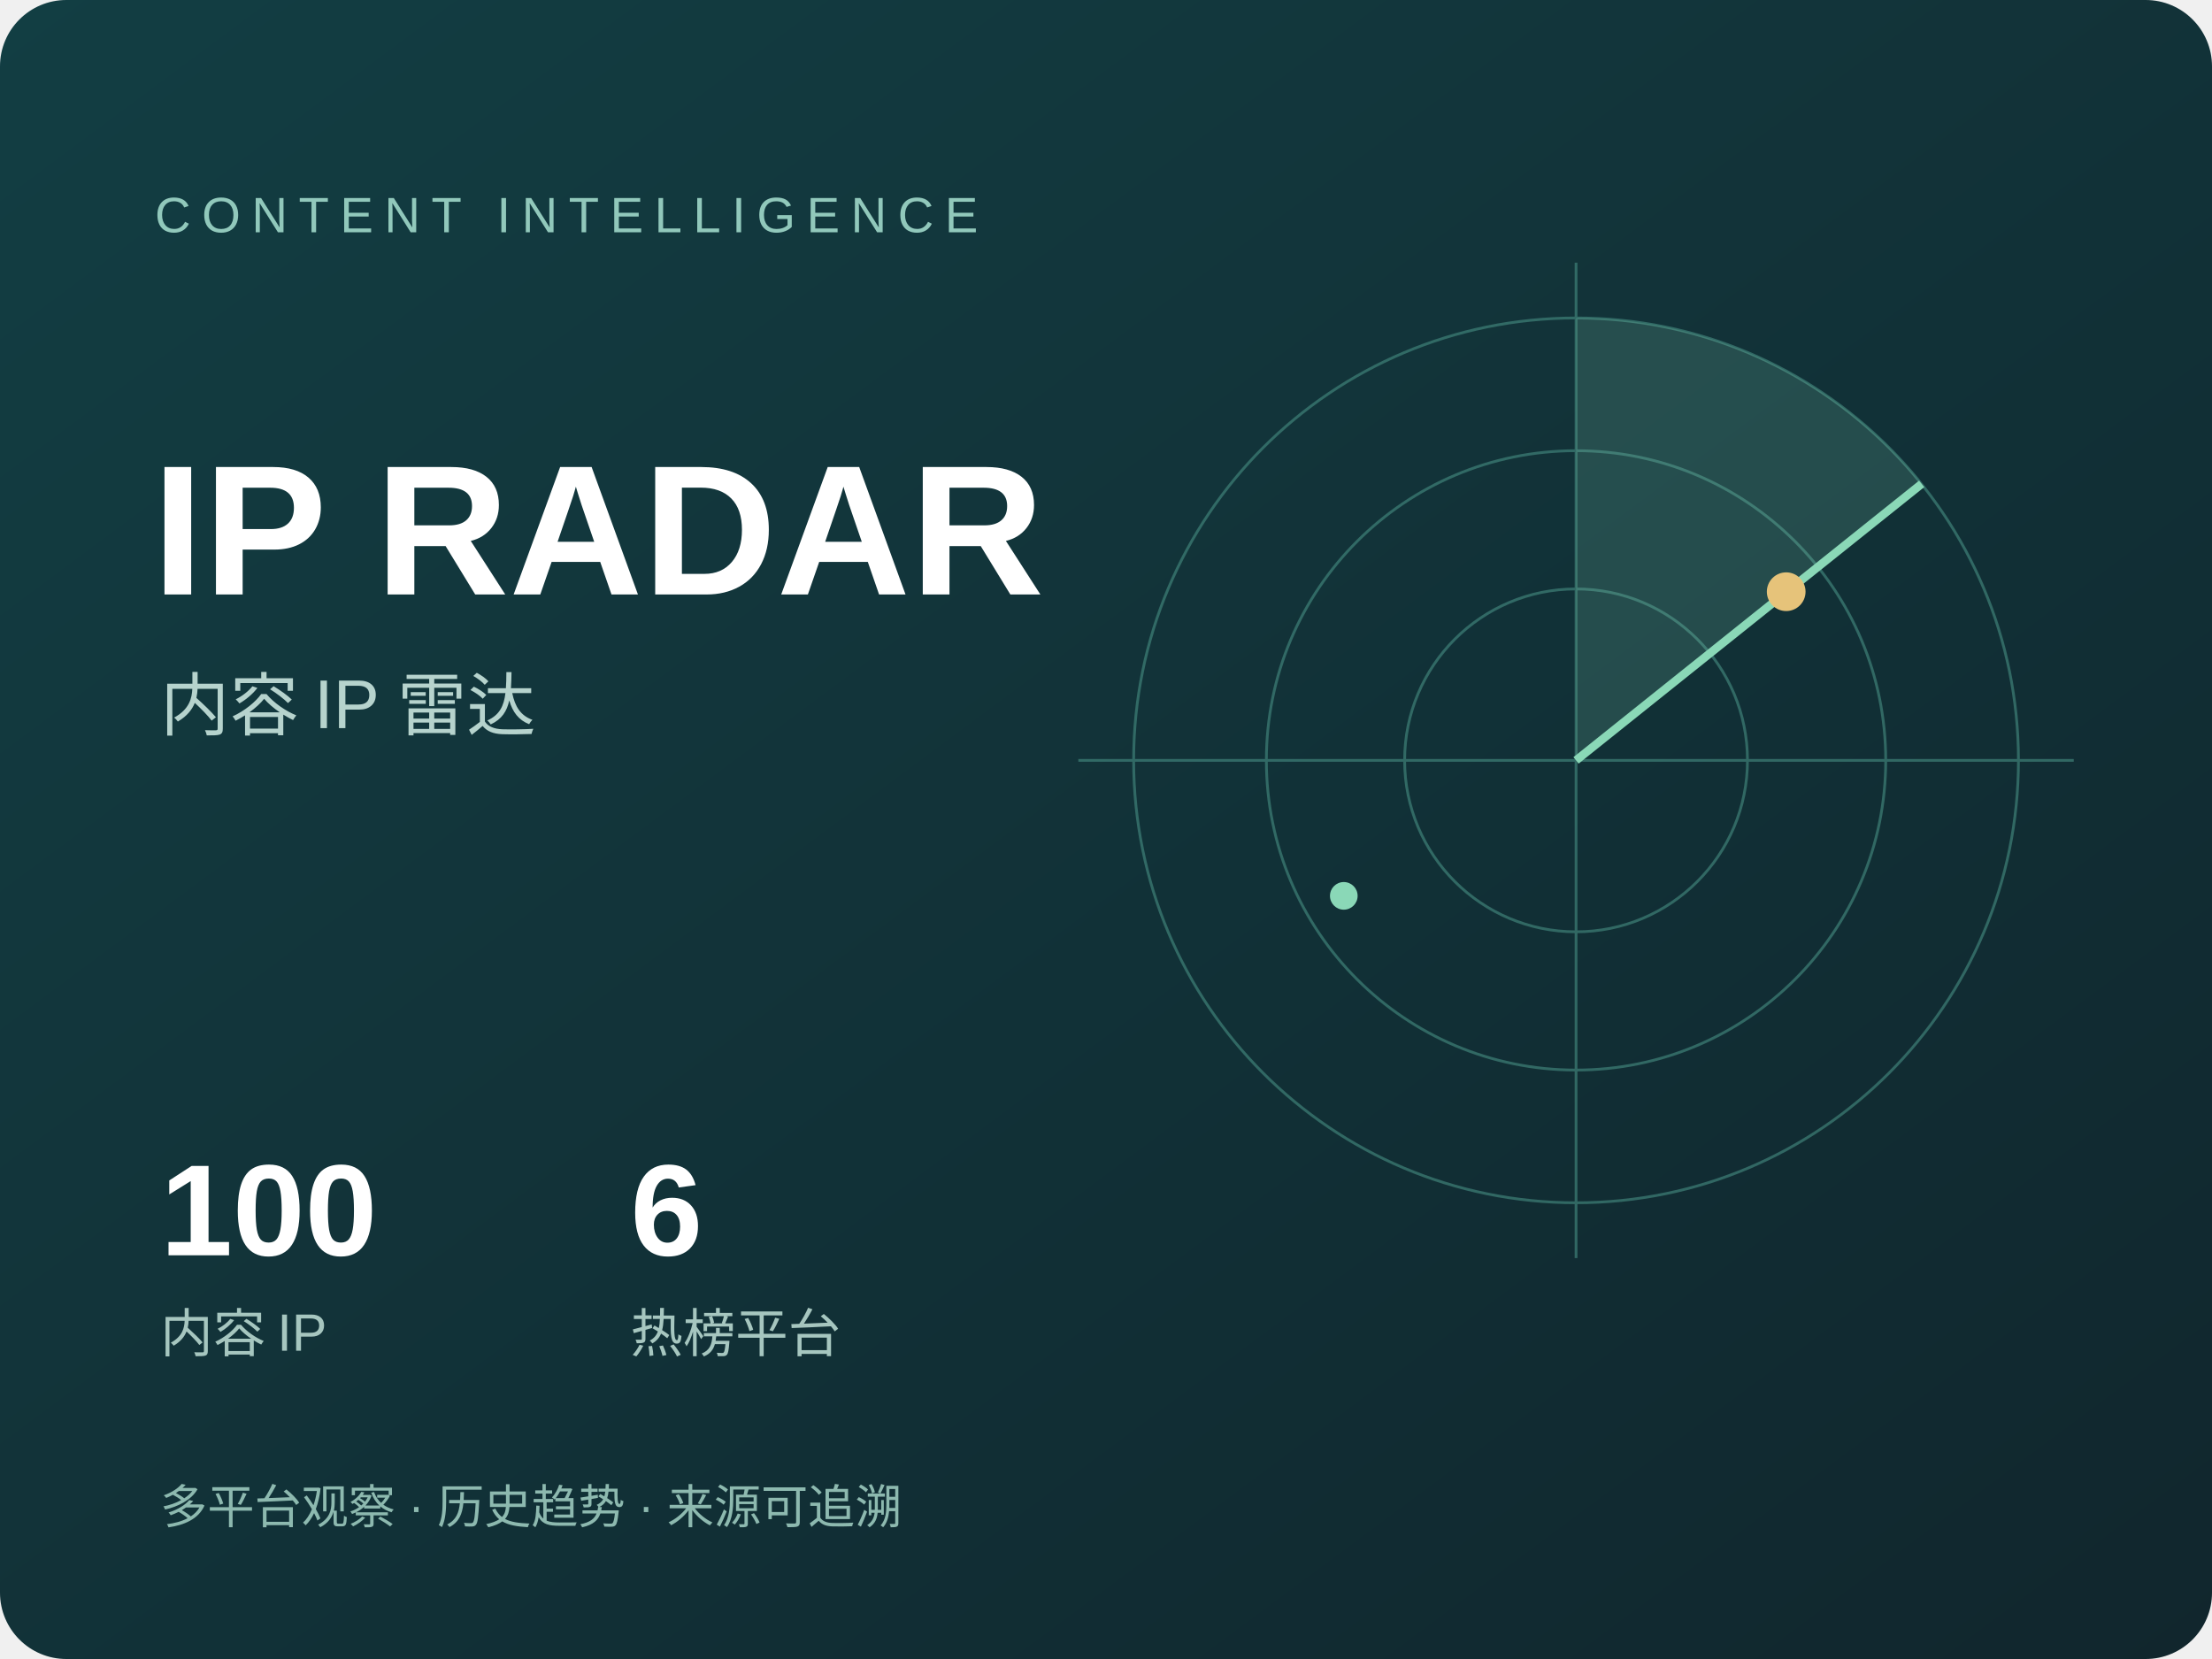
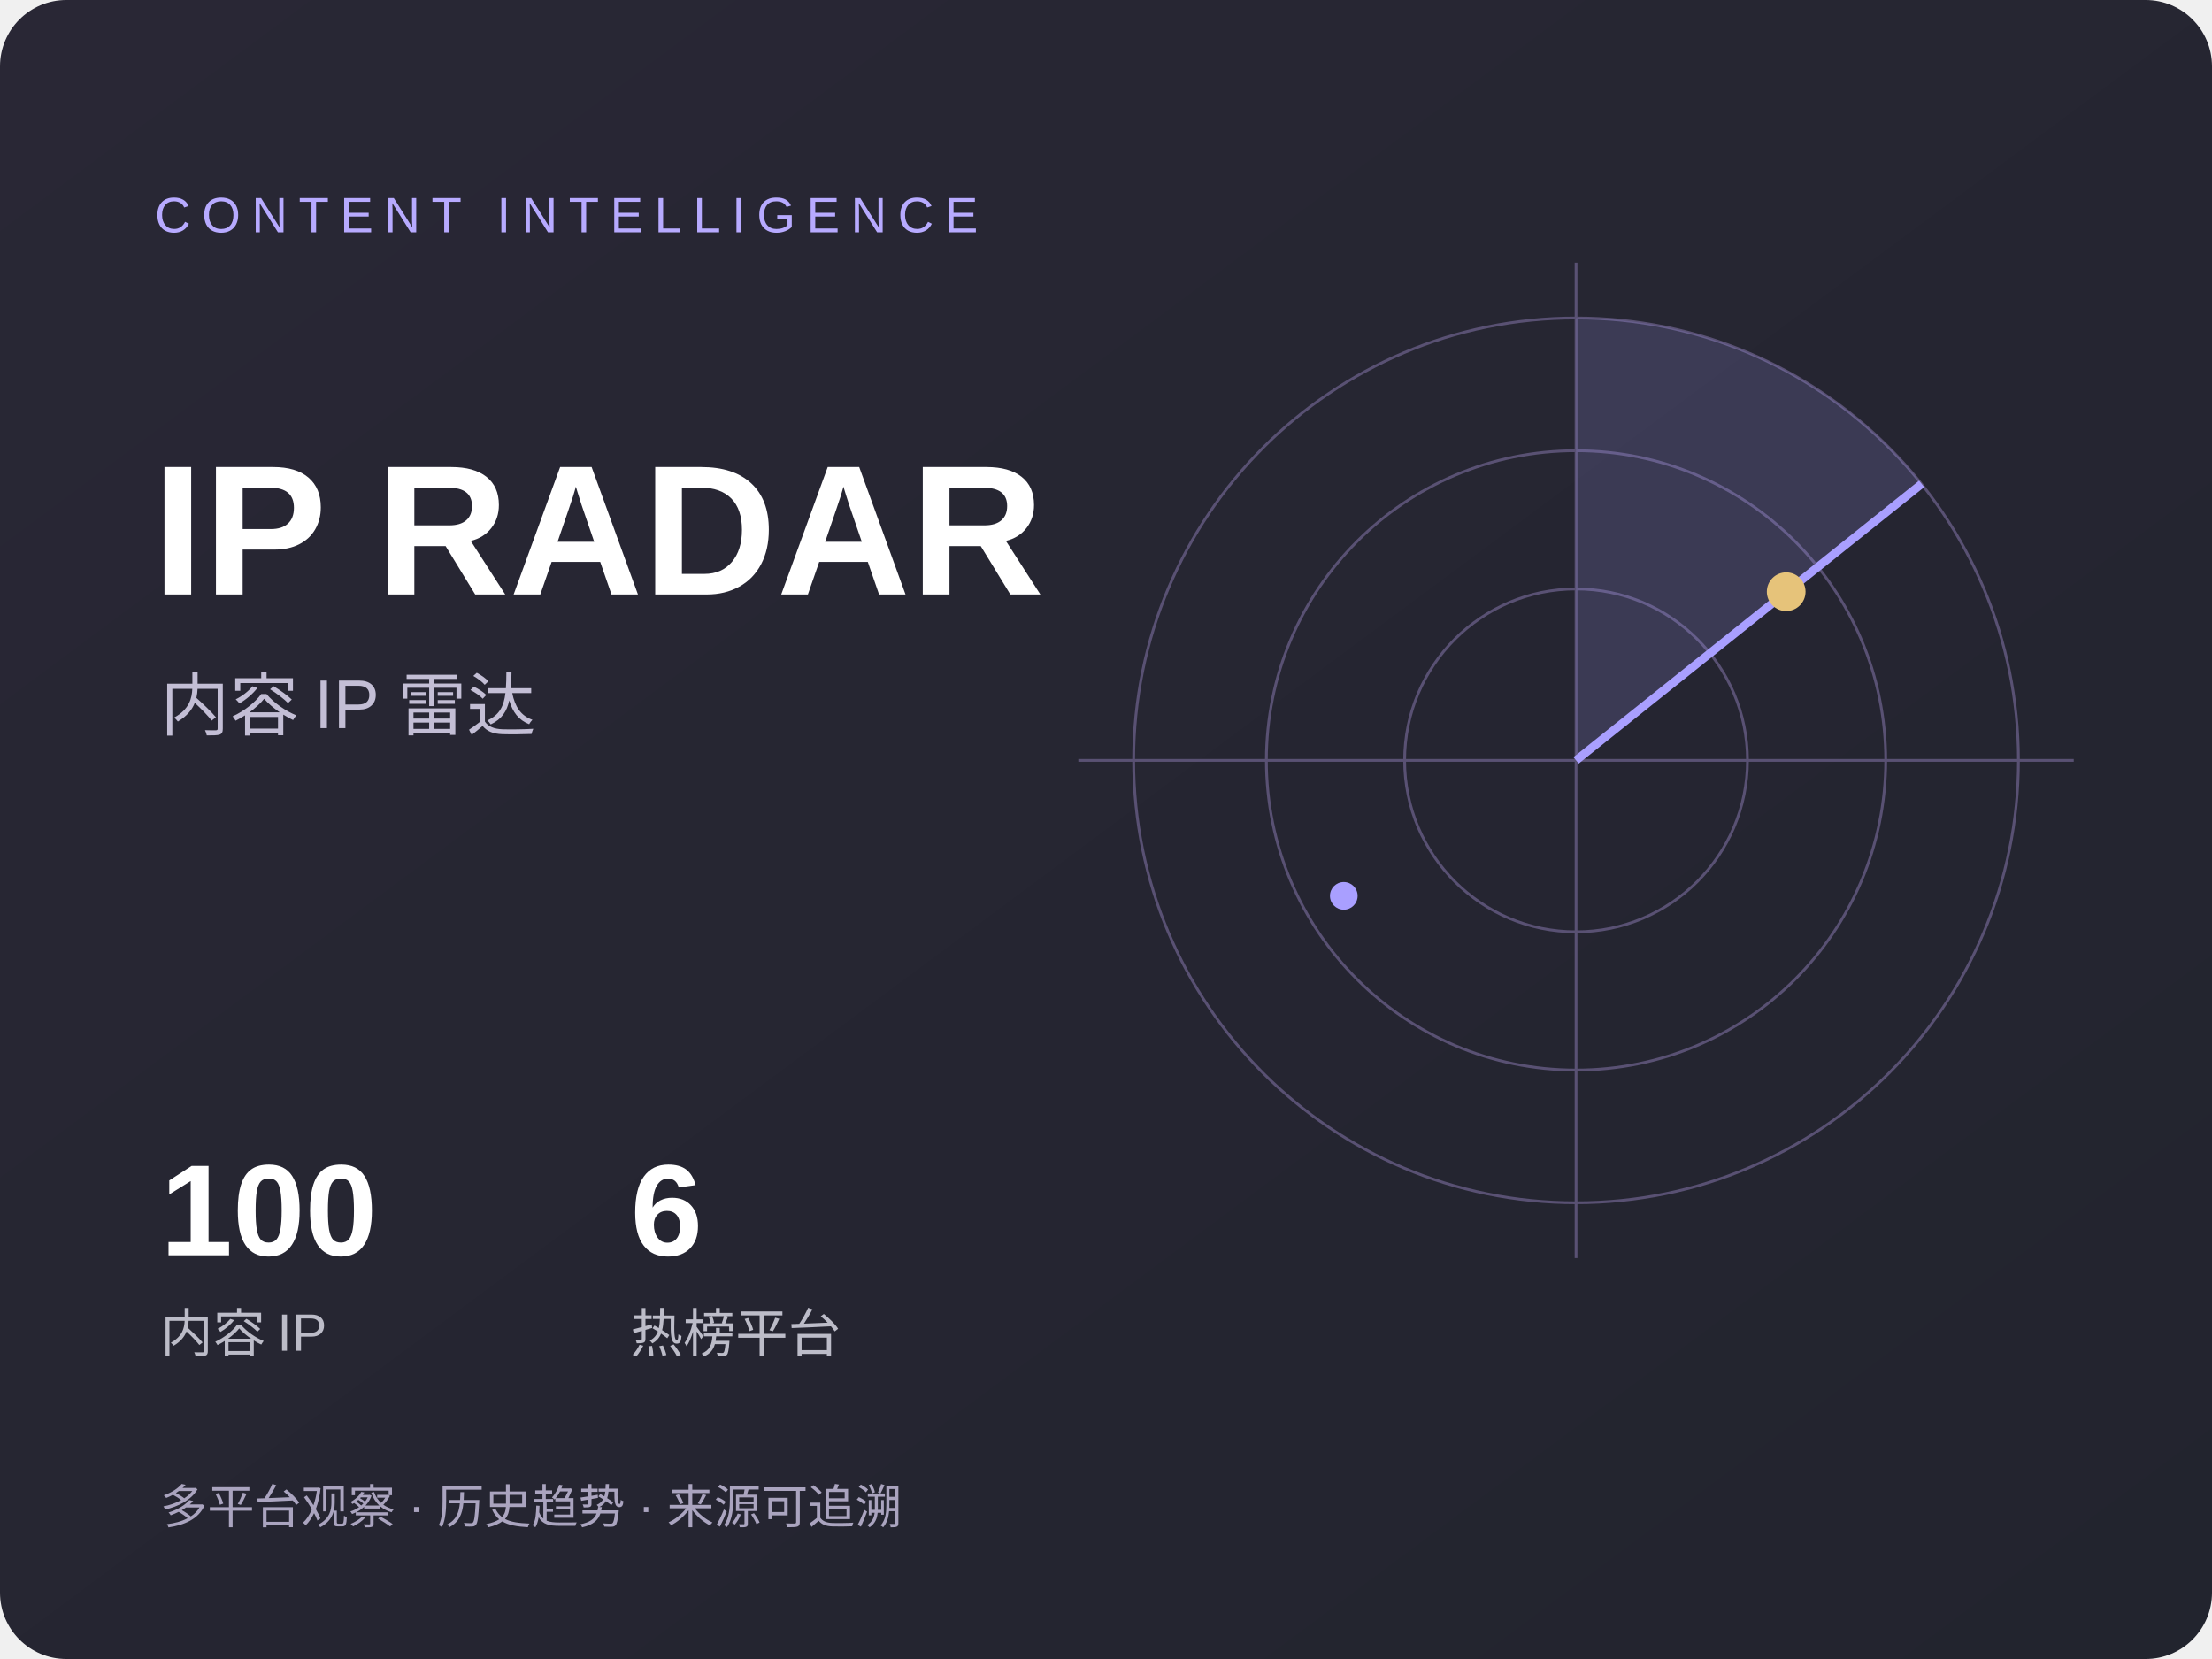
<svg xmlns="http://www.w3.org/2000/svg" width="800" height="600" viewBox="0 0 800 600" role="img" aria-labelledby="title desc">
  <defs>
    <linearGradient id="bg" x2="1" y2="1">
-       <stop stop-color="#123e43" />
-       <stop offset="1" stop-color="#11262d" />
+       <stop stop-color="#292735" />
+       <stop offset="1" stop-color="#22242e" />
    </linearGradient>
  </defs>
  <rect width="800" height="600" rx="24" fill="url(#bg)" />
-   <g stroke="#42877d" fill="none" opacity=".65">
+   <g stroke="#756897" fill="none" opacity=".65">
    <circle cx="570" cy="275" r="160" />
    <circle cx="570" cy="275" r="112" />
    <circle cx="570" cy="275" r="62" />
    <path d="M390 275h360M570 95v360" />
  </g>
-   <path d="M570 275L695 175A160 160 0 0 0 570 115Z" fill="#8ad8b7" opacity=".17" />
-   <path d="M570 275L695 175" stroke="#8ad8b7" stroke-width="3" />
+   <path d="M570 275L695 175A160 160 0 0 0 570 115Z" fill="#a99fff" opacity=".17" />
+   <path d="M570 275L695 175" stroke="#a99fff" stroke-width="3" />
  <circle cx="646" cy="214" r="7" fill="#e6c37a" />
-   <circle cx="486" cy="324" r="5" fill="#8ad8b7" />
+   <circle cx="486" cy="324" r="5" fill="#a99fff" />
  <g font-family="Arial,Microsoft YaHei,sans-serif">
-     <text x="56" y="84" fill="#91c8bb" font-size="18" letter-spacing="4">CONTENT INTELLIGENCE</text>
+     <text x="56" y="84" fill="#b7aaff" font-size="18" letter-spacing="4">CONTENT INTELLIGENCE</text>
    <text x="55" y="215" fill="#fff" font-size="67" font-weight="700">IP RADAR</text>
-     <text x="58" y="264" fill="#b6d3cd" font-size="25">内容 IP 雷达</text>
+     <text x="58" y="264" fill="#c3bed5" font-size="25">内容 IP 雷达</text>
    <text x="58" y="454" fill="#fff" font-size="47" font-weight="700">100</text>
-     <text x="58" y="489" fill="#a6c6bf" font-size="19">内容 IP</text>
+     <text x="58" y="489" fill="#bcbcc8" font-size="19">内容 IP</text>
    <text x="228" y="454" fill="#fff" font-size="47" font-weight="700">6</text>
-     <text x="228" y="489" fill="#a6c6bf" font-size="19">热榜平台</text>
-     <text x="58" y="551" fill="#8db9af" font-size="17">多平台观察 · 历史趋势 · 来源可追溯</text>
+     <text x="228" y="489" fill="#bcbcc8" font-size="19">热榜平台</text>
+     <text x="58" y="551" fill="#aaa4bf" font-size="17">多平台观察 · 历史趋势 · 来源可追溯</text>
  </g>
</svg>
